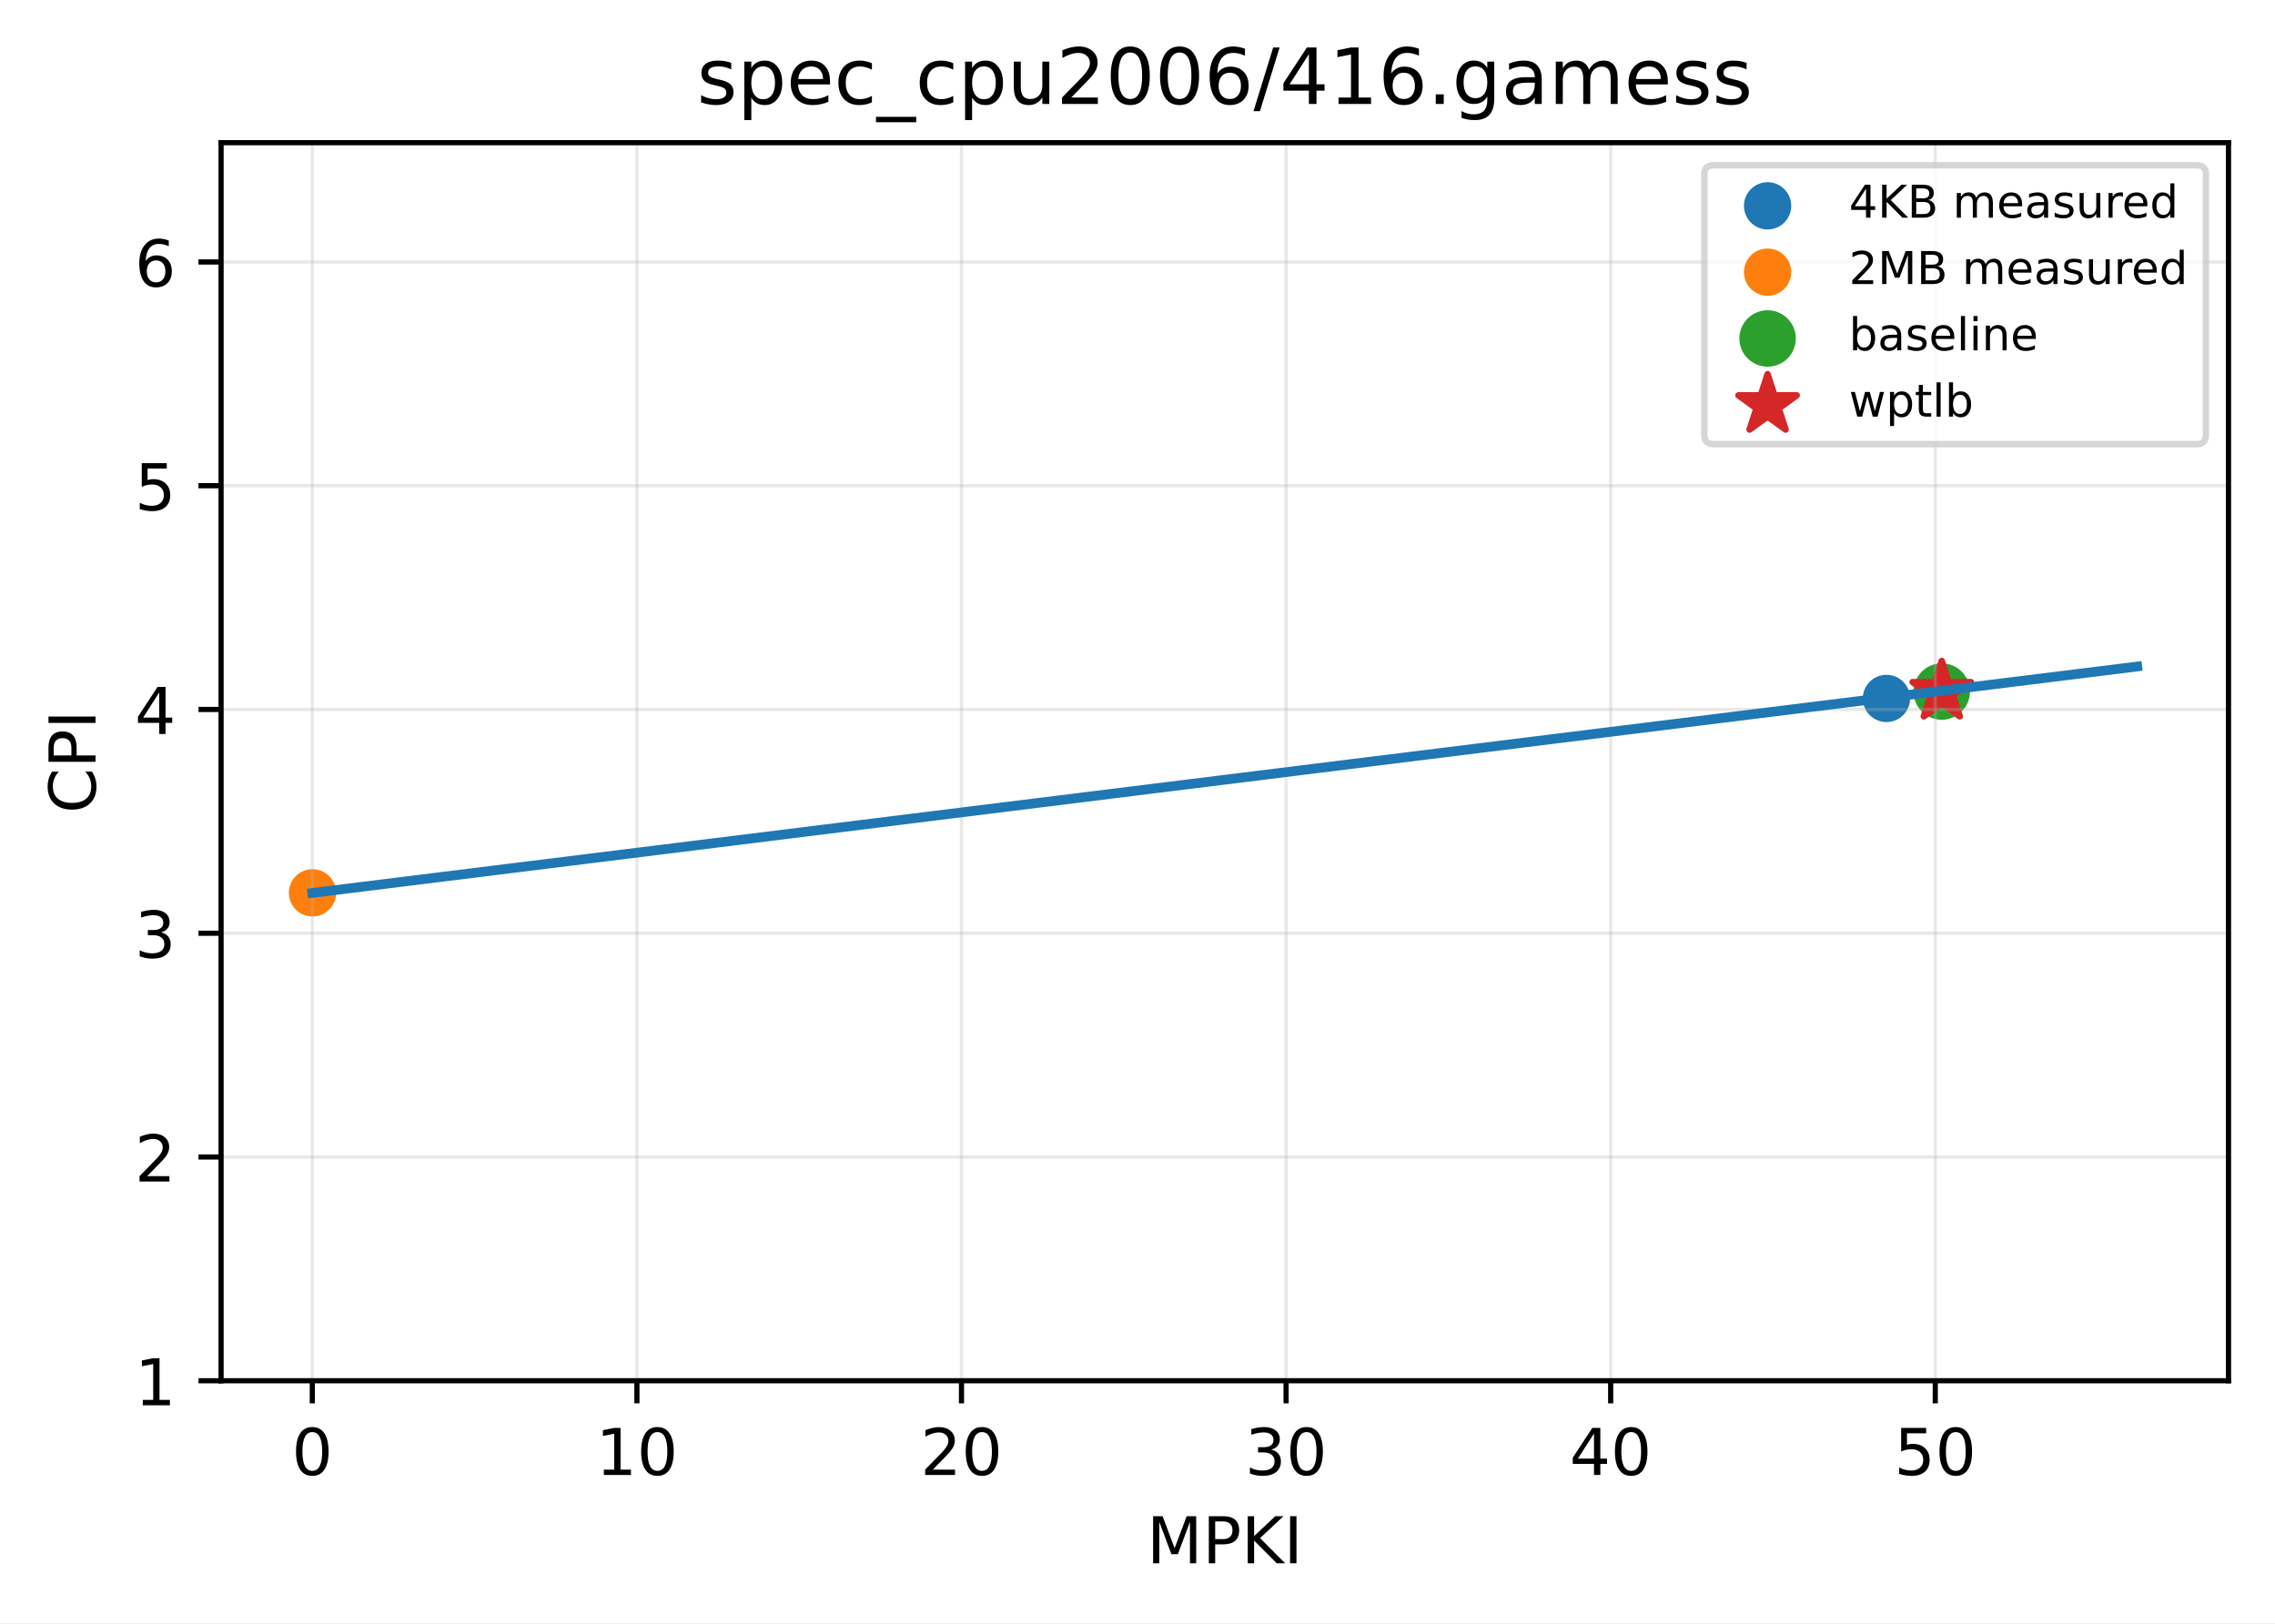
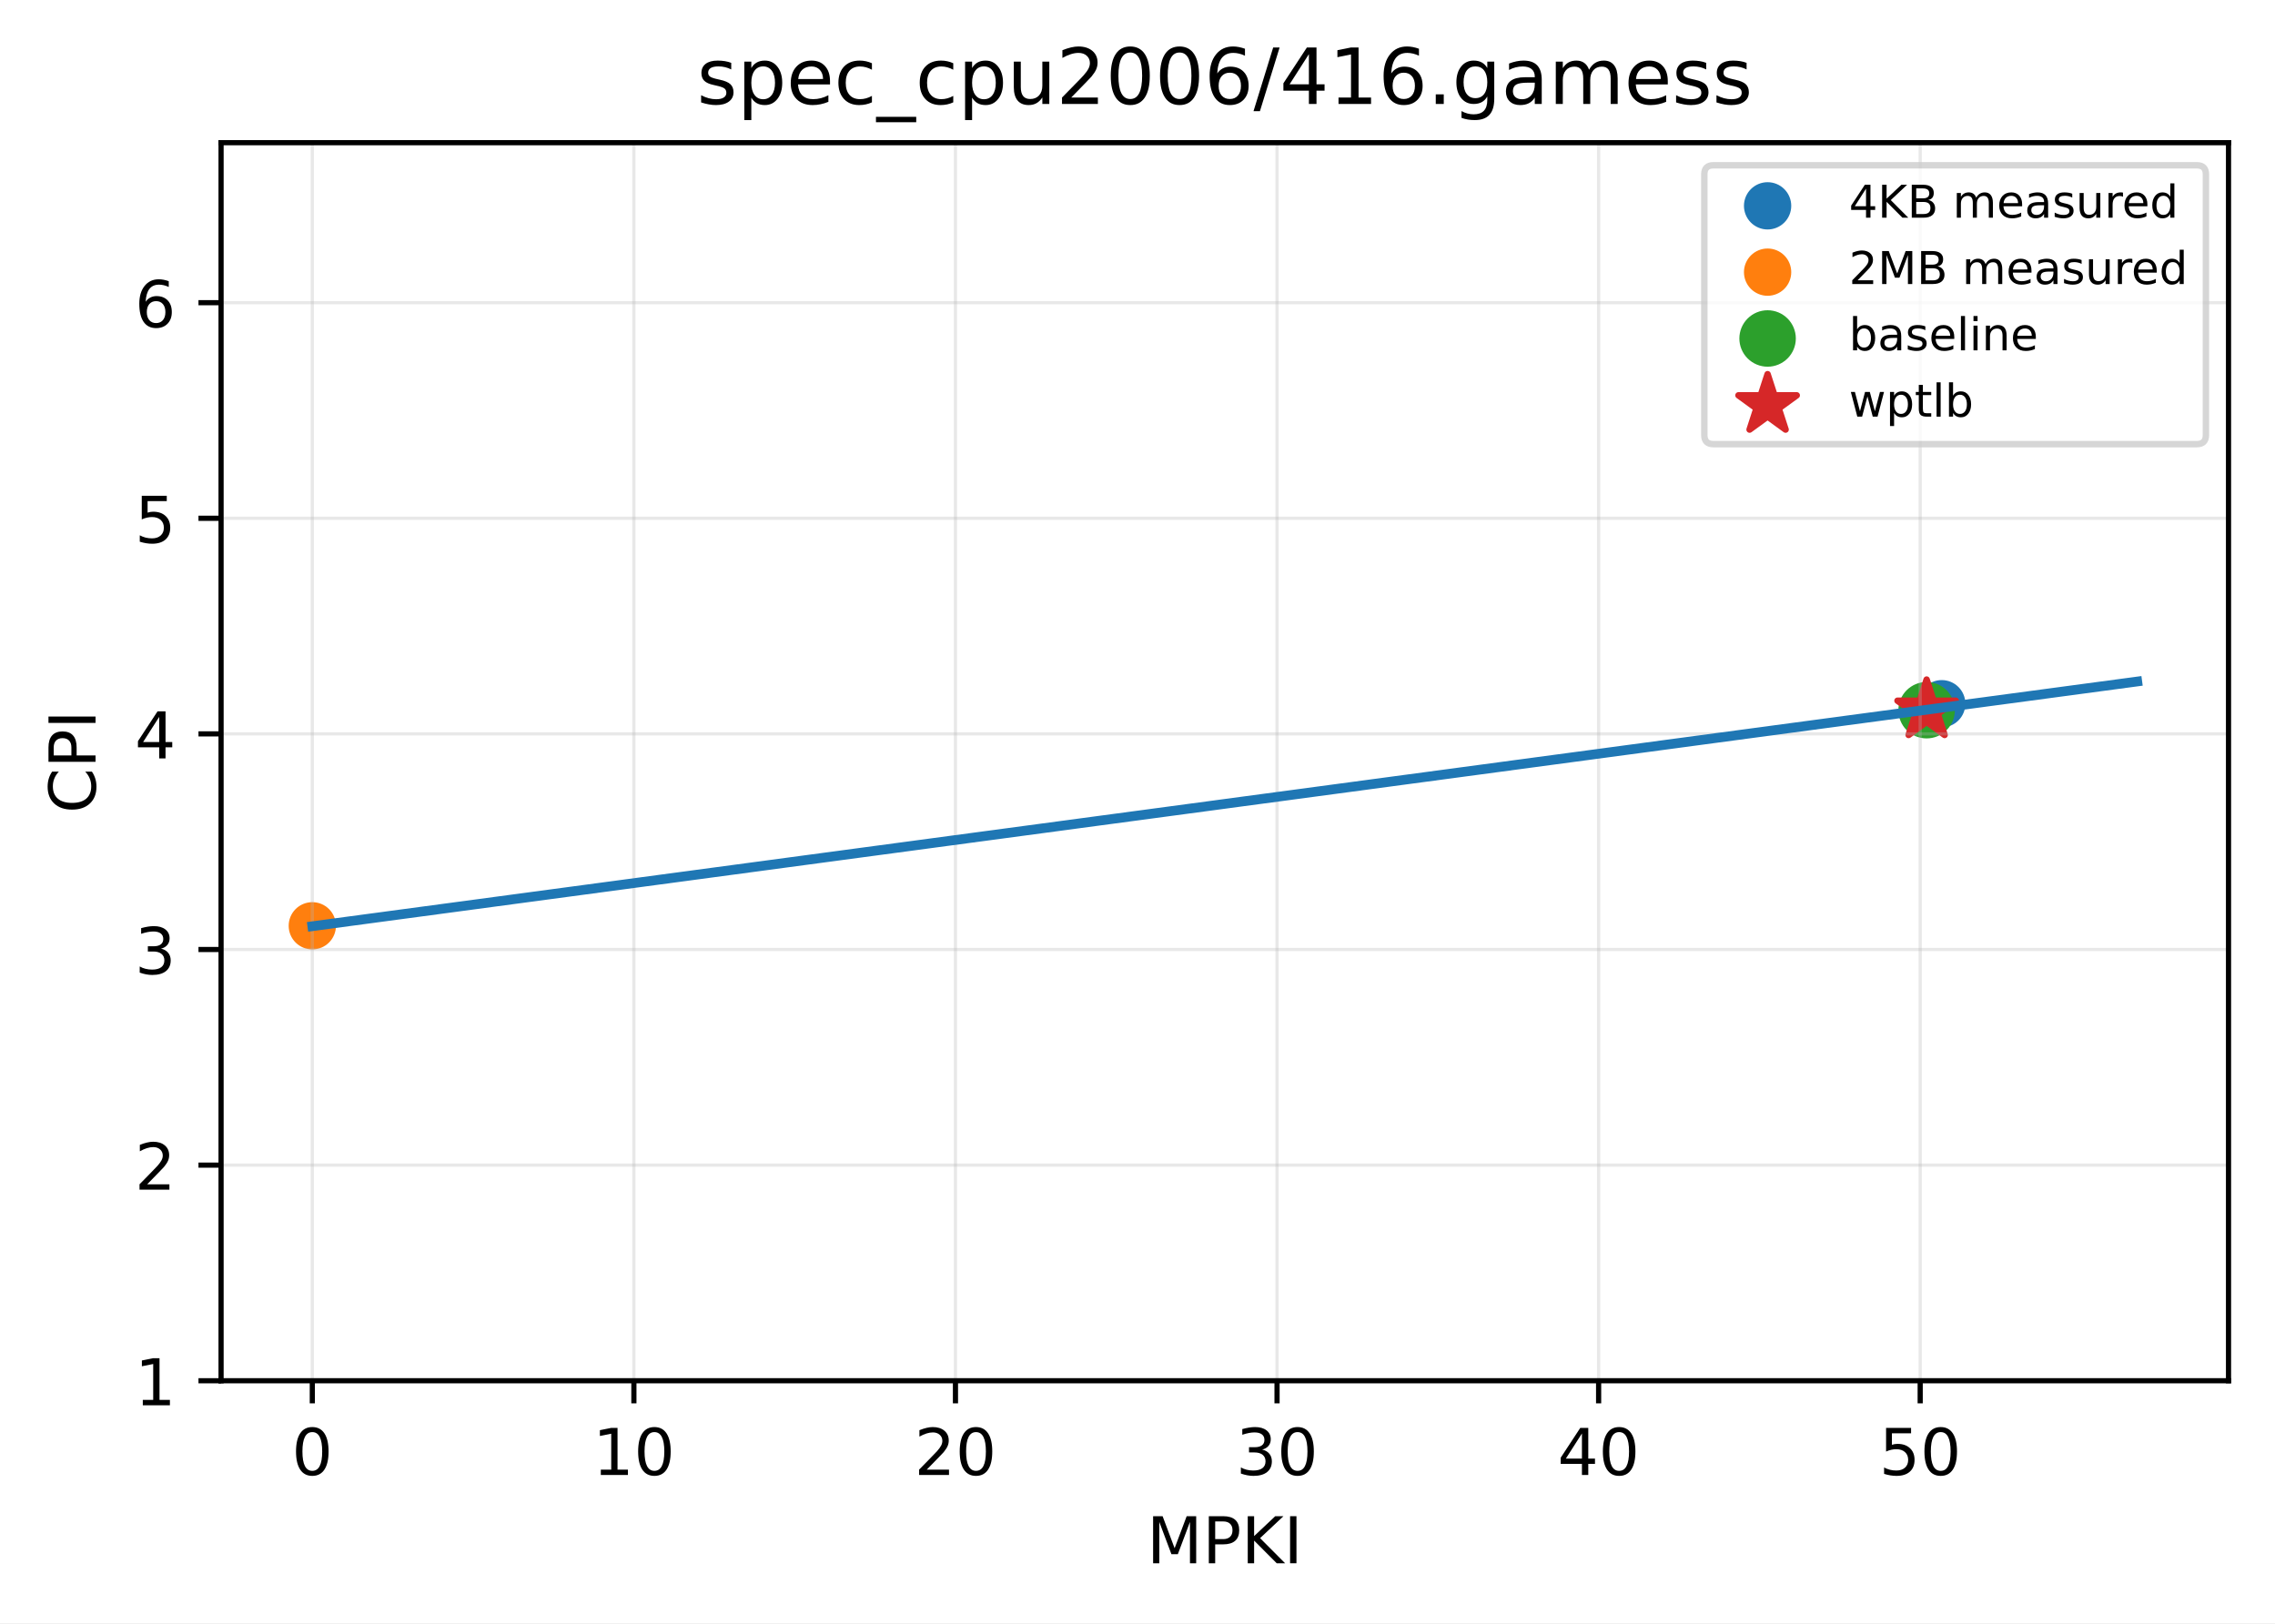
<svg xmlns="http://www.w3.org/2000/svg" xmlns:xlink="http://www.w3.org/1999/xlink" width="352.371pt" height="251.463pt" viewBox="0 0 352.371 251.463" version="1.1">
  <defs>
    <style type="text/css">*{stroke-linejoin: round; stroke-linecap: butt}</style>
  </defs>
  <g id="figure_1">
    <g id="patch_1">
      <path d="M 0 251.463  L 352.371 251.463  L 352.371 0  L 0 0  z " style="fill: #ffffff" />
    </g>
    <g id="axes_1">
      <g id="patch_2">
        <path d="M 34.241 213.906  L 345.171 213.906  L 345.171 22.106  L 34.241 22.106  z " style="fill: #ffffff" />
      </g>
      <g id="PathCollection_1">
        <defs>
-           <path id="m30d498fbc5" d="M 0 3.162  C 0.839 3.162 1.643 2.829 2.236 2.236  C 2.829 1.643 3.162 0.839 3.162 0  C 3.162 -0.839 2.829 -1.643 2.236 -2.236  C 1.643 -2.829 0.839 -3.162 0 -3.162  C -0.839 -3.162 -1.643 -2.829 -2.236 -2.236  C -2.829 -1.643 -3.162 -0.839 -3.162 0  C -3.162 0.839 -2.829 1.643 -2.236 2.236  C -1.643 2.829 -0.839 3.162 0 3.162  z " style="stroke: #1f77b4" />
+           <path id="m32ae34c8e4" d="M 0 3.162  C 0.839 3.162 1.643 2.829 2.236 2.236  C 2.829 1.643 3.162 0.839 3.162 0  C 3.162 -0.839 2.829 -1.643 2.236 -2.236  C 1.643 -2.829 0.839 -3.162 0 -3.162  C -0.839 -3.162 -1.643 -2.829 -2.236 -2.236  C -2.829 -1.643 -3.162 -0.839 -3.162 0  C -3.162 0.839 -2.829 1.643 -2.236 2.236  C -1.643 2.829 -0.839 3.162 0 3.162  z " style="stroke: #1f77b4" />
        </defs>
-         <g clip-path="url(#p7bc6289865)">
-           <use xlink:href="#m30d498fbc5" x="292.192" y="108.203" style="fill: #1f77b4; stroke: #1f77b4" />
+         <g clip-path="url(#p80c4a266d4)">
+           <use xlink:href="#m32ae34c8e4" x="300.752" y="109.021" style="fill: #1f77b4; stroke: #1f77b4" />
        </g>
      </g>
      <g id="PathCollection_2">
        <defs>
-           <path id="m44c56034ff" d="M 0 3.162  C 0.839 3.162 1.643 2.829 2.236 2.236  C 2.829 1.643 3.162 0.839 3.162 0  C 3.162 -0.839 2.829 -1.643 2.236 -2.236  C 1.643 -2.829 0.839 -3.162 0 -3.162  C -0.839 -3.162 -1.643 -2.829 -2.236 -2.236  C -2.829 -1.643 -3.162 -0.839 -3.162 0  C -3.162 0.839 -2.829 1.643 -2.236 2.236  C -1.643 2.829 -0.839 3.162 0 3.162  z " style="stroke: #ff7f0e" />
+           <path id="m498fa10794" d="M 0 3.162  C 0.839 3.162 1.643 2.829 2.236 2.236  C 2.829 1.643 3.162 0.839 3.162 0  C 3.162 -0.839 2.829 -1.643 2.236 -2.236  C 1.643 -2.829 0.839 -3.162 0 -3.162  C -0.839 -3.162 -1.643 -2.829 -2.236 -2.236  C -2.829 -1.643 -3.162 -0.839 -3.162 0  C -3.162 0.839 -2.829 1.643 -2.236 2.236  C -1.643 2.829 -0.839 3.162 0 3.162  z " style="stroke: #ff7f0e" />
        </defs>
-         <g clip-path="url(#p7bc6289865)">
-           <use xlink:href="#m44c56034ff" x="48.4" y="138.317" style="fill: #ff7f0e; stroke: #ff7f0e" />
+         <g clip-path="url(#p80c4a266d4)">
+           <use xlink:href="#m498fa10794" x="48.374" y="143.426" style="fill: #ff7f0e; stroke: #ff7f0e" />
        </g>
      </g>
      <g id="PathCollection_3">
        <defs>
-           <path id="md99b915eb0" d="M 0 3.873  C 1.027 3.873 2.012 3.465 2.739 2.739  C 3.465 2.012 3.873 1.027 3.873 0  C 3.873 -1.027 3.465 -2.012 2.739 -2.739  C 2.012 -3.465 1.027 -3.873 0 -3.873  C -1.027 -3.873 -2.012 -3.465 -2.739 -2.739  C -3.465 -2.012 -3.873 -1.027 -3.873 0  C -3.873 1.027 -3.465 2.012 -2.739 2.739  C -2.012 3.465 -1.027 3.873 0 3.873  z " style="stroke: #2ca02c" />
+           <path id="m02b238a36e" d="M 0 3.873  C 1.027 3.873 2.012 3.465 2.739 2.739  C 3.465 2.012 3.873 1.027 3.873 0  C 3.873 -1.027 3.465 -2.012 2.739 -2.739  C 2.012 -3.465 1.027 -3.873 0 -3.873  C -1.027 -3.873 -2.012 -3.465 -2.739 -2.739  C -3.465 -2.012 -3.873 -1.027 -3.873 0  C -3.873 1.027 -3.465 2.012 -2.739 2.739  C -2.012 3.465 -1.027 3.873 0 3.873  z " style="stroke: #2ca02c" />
        </defs>
-         <g clip-path="url(#p7bc6289865)">
-           <use xlink:href="#md99b915eb0" x="300.755" y="107.139" style="fill: #2ca02c; stroke: #2ca02c" />
+         <g clip-path="url(#p80c4a266d4)">
+           <use xlink:href="#m02b238a36e" x="298.411" y="110.023" style="fill: #2ca02c; stroke: #2ca02c" />
        </g>
      </g>
      <g id="PathCollection_4">
        <defs>
-           <path id="mbaf9c14aa1" d="M 0 -4.743  L -1.065 -1.466  L -4.511 -1.466  L -1.723 0.56  L -2.788 3.838  L -0 1.812  L 2.788 3.838  L 1.723 0.56  L 4.511 -1.466  L 1.065 -1.466  z " style="stroke: #d62728" />
+           <path id="m4e674f7fae" d="M 0 -4.743  L -1.065 -1.466  L -4.511 -1.466  L -1.723 0.56  L -2.788 3.838  L -0 1.812  L 2.788 3.838  L 1.723 0.56  L 4.511 -1.466  L 1.065 -1.466  z " style="stroke: #d62728" />
        </defs>
-         <g clip-path="url(#p7bc6289865)">
-           <use xlink:href="#mbaf9c14aa1" x="300.755" y="107.139" style="fill: #d62728; stroke: #d62728" />
+         <g clip-path="url(#p80c4a266d4)">
+           <use xlink:href="#m4e674f7fae" x="298.411" y="110.023" style="fill: #d62728; stroke: #d62728" />
        </g>
      </g>
      <g id="matplotlib.axis_1">
        <g id="xtick_1">
          <g id="line2d_1">
-             <path d="M 48.374 213.906  L 48.374 22.106  " clip-path="url(#p7bc6289865)" style="fill: none; stroke: #b0b0b0; stroke-opacity: 0.3; stroke-width: 0.5; stroke-linecap: square" />
+             <path d="M 48.374 213.906  L 48.374 22.106  " clip-path="url(#p80c4a266d4)" style="fill: none; stroke: #b0b0b0; stroke-opacity: 0.3; stroke-width: 0.5; stroke-linecap: square" />
          </g>
          <g id="line2d_2">
            <defs>
-               <path id="m3e07d31b20" d="M 0 0  L 0 3.5  " style="stroke: #000000; stroke-width: 0.8" />
-             </defs>
-             <g>
-               <use xlink:href="#m3e07d31b20" x="48.374" y="213.906" style="stroke: #000000; stroke-width: 0.8" />
+               <path id="mfb63cdafbe" d="M 0 0  L 0 3.5  " style="stroke: #000000; stroke-width: 0.8" />
+             </defs>
+             <g>
+               <use xlink:href="#mfb63cdafbe" x="48.374" y="213.906" style="stroke: #000000; stroke-width: 0.8" />
            </g>
          </g>
          <g id="text_1">
            <g transform="translate(45.19256 228.5047) scale(0.1 -0.1)">
              <defs>
                <path id="DejaVuSans-30" d="M 2034 4250  Q 1547 4250 1301 3770  Q 1056 3291 1056 2328  Q 1056 1369 1301 889  Q 1547 409 2034 409  Q 2525 409 2770 889  Q 3016 1369 3016 2328  Q 3016 3291 2770 3770  Q 2525 4250 2034 4250  z M 2034 4750  Q 2819 4750 3233 4129  Q 3647 3509 3647 2328  Q 3647 1150 3233 529  Q 2819 -91 2034 -91  Q 1250 -91 836 529  Q 422 1150 422 2328  Q 422 3509 836 4129  Q 1250 4750 2034 4750  z " transform="scale(0.015625)" />
              </defs>
              <use xlink:href="#DejaVuSans-30" />
            </g>
          </g>
        </g>
        <g id="xtick_2">
          <g id="line2d_3">
-             <path d="M 98.649 213.906  L 98.649 22.106  " clip-path="url(#p7bc6289865)" style="fill: none; stroke: #b0b0b0; stroke-opacity: 0.3; stroke-width: 0.5; stroke-linecap: square" />
+             <path d="M 98.182 213.906  L 98.182 22.106  " clip-path="url(#p80c4a266d4)" style="fill: none; stroke: #b0b0b0; stroke-opacity: 0.3; stroke-width: 0.5; stroke-linecap: square" />
          </g>
          <g id="line2d_4">
            <g>
-               <use xlink:href="#m3e07d31b20" x="98.649" y="213.906" style="stroke: #000000; stroke-width: 0.8" />
+               <use xlink:href="#mfb63cdafbe" x="98.182" y="213.906" style="stroke: #000000; stroke-width: 0.8" />
            </g>
          </g>
          <g id="text_2">
-             <g transform="translate(92.28642 228.5047) scale(0.1 -0.1)">
+             <g transform="translate(91.81953 228.5047) scale(0.1 -0.1)">
              <defs>
                <path id="DejaVuSans-31" d="M 794 531  L 1825 531  L 1825 4091  L 703 3866  L 703 4441  L 1819 4666  L 2450 4666  L 2450 531  L 3481 531  L 3481 0  L 794 0  L 794 531  z " transform="scale(0.015625)" />
              </defs>
              <use xlink:href="#DejaVuSans-31" />
              <use xlink:href="#DejaVuSans-30" x="63.623" />
            </g>
          </g>
        </g>
        <g id="xtick_3">
          <g id="line2d_5">
-             <path d="M 148.924 213.906  L 148.924 22.106  " clip-path="url(#p7bc6289865)" style="fill: none; stroke: #b0b0b0; stroke-opacity: 0.3; stroke-width: 0.5; stroke-linecap: square" />
+             <path d="M 147.99 213.906  L 147.99 22.106  " clip-path="url(#p80c4a266d4)" style="fill: none; stroke: #b0b0b0; stroke-opacity: 0.3; stroke-width: 0.5; stroke-linecap: square" />
          </g>
          <g id="line2d_6">
            <g>
-               <use xlink:href="#m3e07d31b20" x="148.924" y="213.906" style="stroke: #000000; stroke-width: 0.8" />
+               <use xlink:href="#mfb63cdafbe" x="147.99" y="213.906" style="stroke: #000000; stroke-width: 0.8" />
            </g>
          </g>
          <g id="text_3">
-             <g transform="translate(142.5615 228.5047) scale(0.1 -0.1)">
+             <g transform="translate(141.6277 228.5047) scale(0.1 -0.1)">
              <defs>
                <path id="DejaVuSans-32" d="M 1228 531  L 3431 531  L 3431 0  L 469 0  L 469 531  Q 828 903 1448 1529  Q 2069 2156 2228 2338  Q 2531 2678 2651 2914  Q 2772 3150 2772 3378  Q 2772 3750 2511 3984  Q 2250 4219 1831 4219  Q 1534 4219 1204 4116  Q 875 4013 500 3803  L 500 4441  Q 881 4594 1212 4672  Q 1544 4750 1819 4750  Q 2544 4750 2975 4387  Q 3406 4025 3406 3419  Q 3406 3131 3298 2873  Q 3191 2616 2906 2266  Q 2828 2175 2409 1742  Q 1991 1309 1228 531  z " transform="scale(0.015625)" />
              </defs>
              <use xlink:href="#DejaVuSans-32" />
              <use xlink:href="#DejaVuSans-30" x="63.623" />
            </g>
          </g>
        </g>
        <g id="xtick_4">
          <g id="line2d_7">
-             <path d="M 199.199 213.906  L 199.199 22.106  " clip-path="url(#p7bc6289865)" style="fill: none; stroke: #b0b0b0; stroke-opacity: 0.3; stroke-width: 0.5; stroke-linecap: square" />
+             <path d="M 197.798 213.906  L 197.798 22.106  " clip-path="url(#p80c4a266d4)" style="fill: none; stroke: #b0b0b0; stroke-opacity: 0.3; stroke-width: 0.5; stroke-linecap: square" />
          </g>
          <g id="line2d_8">
            <g>
-               <use xlink:href="#m3e07d31b20" x="199.199" y="213.906" style="stroke: #000000; stroke-width: 0.8" />
+               <use xlink:href="#mfb63cdafbe" x="197.798" y="213.906" style="stroke: #000000; stroke-width: 0.8" />
            </g>
          </g>
          <g id="text_4">
-             <g transform="translate(192.8366 228.5047) scale(0.1 -0.1)">
+             <g transform="translate(191.436 228.5047) scale(0.1 -0.1)">
              <defs>
                <path id="DejaVuSans-33" d="M 2597 2516  Q 3050 2419 3304 2112  Q 3559 1806 3559 1356  Q 3559 666 3084 287  Q 2609 -91 1734 -91  Q 1441 -91 1130 -33  Q 819 25 488 141  L 488 750  Q 750 597 1062 519  Q 1375 441 1716 441  Q 2309 441 2620 675  Q 2931 909 2931 1356  Q 2931 1769 2642 2001  Q 2353 2234 1838 2234  L 1294 2234  L 1294 2753  L 1863 2753  Q 2328 2753 2575 2939  Q 2822 3125 2822 3475  Q 2822 3834 2567 4026  Q 2313 4219 1838 4219  Q 1578 4219 1281 4162  Q 984 4106 628 3988  L 628 4550  Q 988 4650 1302 4700  Q 1616 4750 1894 4750  Q 2613 4750 3031 4423  Q 3450 4097 3450 3541  Q 3450 3153 3228 2886  Q 3006 2619 2597 2516  z " transform="scale(0.015625)" />
              </defs>
              <use xlink:href="#DejaVuSans-33" />
              <use xlink:href="#DejaVuSans-30" x="63.623" />
            </g>
          </g>
        </g>
        <g id="xtick_5">
          <g id="line2d_9">
-             <path d="M 249.474 213.906  L 249.474 22.106  " clip-path="url(#p7bc6289865)" style="fill: none; stroke: #b0b0b0; stroke-opacity: 0.3; stroke-width: 0.5; stroke-linecap: square" />
+             <path d="M 247.607 213.906  L 247.607 22.106  " clip-path="url(#p80c4a266d4)" style="fill: none; stroke: #b0b0b0; stroke-opacity: 0.3; stroke-width: 0.5; stroke-linecap: square" />
          </g>
          <g id="line2d_10">
            <g>
-               <use xlink:href="#m3e07d31b20" x="249.474" y="213.906" style="stroke: #000000; stroke-width: 0.8" />
+               <use xlink:href="#mfb63cdafbe" x="247.607" y="213.906" style="stroke: #000000; stroke-width: 0.8" />
            </g>
          </g>
          <g id="text_5">
-             <g transform="translate(243.1117 228.5047) scale(0.1 -0.1)">
+             <g transform="translate(241.2442 228.5047) scale(0.1 -0.1)">
              <defs>
                <path id="DejaVuSans-34" d="M 2419 4116  L 825 1625  L 2419 1625  L 2419 4116  z M 2253 4666  L 3047 4666  L 3047 1625  L 3713 1625  L 3713 1100  L 3047 1100  L 3047 0  L 2419 0  L 2419 1100  L 313 1100  L 313 1709  L 2253 4666  z " transform="scale(0.015625)" />
              </defs>
              <use xlink:href="#DejaVuSans-34" />
              <use xlink:href="#DejaVuSans-30" x="63.623" />
            </g>
          </g>
        </g>
        <g id="xtick_6">
          <g id="line2d_11">
-             <path d="M 299.749 213.906  L 299.749 22.106  " clip-path="url(#p7bc6289865)" style="fill: none; stroke: #b0b0b0; stroke-opacity: 0.3; stroke-width: 0.5; stroke-linecap: square" />
+             <path d="M 297.415 213.906  L 297.415 22.106  " clip-path="url(#p80c4a266d4)" style="fill: none; stroke: #b0b0b0; stroke-opacity: 0.3; stroke-width: 0.5; stroke-linecap: square" />
          </g>
          <g id="line2d_12">
            <g>
-               <use xlink:href="#m3e07d31b20" x="299.749" y="213.906" style="stroke: #000000; stroke-width: 0.8" />
+               <use xlink:href="#mfb63cdafbe" x="297.415" y="213.906" style="stroke: #000000; stroke-width: 0.8" />
            </g>
          </g>
          <g id="text_6">
-             <g transform="translate(293.3868 228.5047) scale(0.1 -0.1)">
+             <g transform="translate(291.0524 228.5047) scale(0.1 -0.1)">
              <defs>
                <path id="DejaVuSans-35" d="M 691 4666  L 3169 4666  L 3169 4134  L 1269 4134  L 1269 2991  Q 1406 3038 1543 3061  Q 1681 3084 1819 3084  Q 2600 3084 3056 2656  Q 3513 2228 3513 1497  Q 3513 744 3044 326  Q 2575 -91 1722 -91  Q 1428 -91 1123 -41  Q 819 9 494 109  L 494 744  Q 775 591 1075 516  Q 1375 441 1709 441  Q 2250 441 2565 725  Q 2881 1009 2881 1497  Q 2881 1984 2565 2268  Q 2250 2553 1709 2553  Q 1456 2553 1204 2497  Q 953 2441 691 2322  L 691 4666  z " transform="scale(0.015625)" />
              </defs>
              <use xlink:href="#DejaVuSans-35" />
              <use xlink:href="#DejaVuSans-30" x="63.623" />
            </g>
          </g>
        </g>
        <g id="text_7">
          <g transform="translate(177.6228 242.1828) scale(0.1 -0.1)">
            <defs>
              <path id="DejaVuSans-4d" d="M 628 4666  L 1569 4666  L 2759 1491  L 3956 4666  L 4897 4666  L 4897 0  L 4281 0  L 4281 4097  L 3078 897  L 2444 897  L 1241 4097  L 1241 0  L 628 0  L 628 4666  z " transform="scale(0.015625)" />
              <path id="DejaVuSans-50" d="M 1259 4147  L 1259 2394  L 2053 2394  Q 2494 2394 2734 2622  Q 2975 2850 2975 3272  Q 2975 3691 2734 3919  Q 2494 4147 2053 4147  L 1259 4147  z M 628 4666  L 2053 4666  Q 2838 4666 3239 4311  Q 3641 3956 3641 3272  Q 3641 2581 3239 2228  Q 2838 1875 2053 1875  L 1259 1875  L 1259 0  L 628 0  L 628 4666  z " transform="scale(0.015625)" />
              <path id="DejaVuSans-4b" d="M 628 4666  L 1259 4666  L 1259 2694  L 3353 4666  L 4166 4666  L 1850 2491  L 4331 0  L 3500 0  L 1259 2247  L 1259 0  L 628 0  L 628 4666  z " transform="scale(0.015625)" />
              <path id="DejaVuSans-49" d="M 628 4666  L 1259 4666  L 1259 0  L 628 0  L 628 4666  z " transform="scale(0.015625)" />
            </defs>
            <use xlink:href="#DejaVuSans-4d" />
            <use xlink:href="#DejaVuSans-50" x="86.279" />
            <use xlink:href="#DejaVuSans-4b" x="146.582" />
            <use xlink:href="#DejaVuSans-49" x="212.158" />
          </g>
        </g>
      </g>
      <g id="matplotlib.axis_2">
        <g id="ytick_1">
          <g id="line2d_13">
-             <path d="M 34.241 213.906  L 345.171 213.906  " clip-path="url(#p7bc6289865)" style="fill: none; stroke: #b0b0b0; stroke-opacity: 0.3; stroke-width: 0.5; stroke-linecap: square" />
+             <path d="M 34.241 213.906  L 345.171 213.906  " clip-path="url(#p80c4a266d4)" style="fill: none; stroke: #b0b0b0; stroke-opacity: 0.3; stroke-width: 0.5; stroke-linecap: square" />
          </g>
          <g id="line2d_14">
            <defs>
-               <path id="m39db616959" d="M 0 0  L -3.5 0  " style="stroke: #000000; stroke-width: 0.8" />
-             </defs>
-             <g>
-               <use xlink:href="#m39db616959" x="34.241" y="213.906" style="stroke: #000000; stroke-width: 0.8" />
+               <path id="m8d00ffe4f6" d="M 0 0  L -3.5 0  " style="stroke: #000000; stroke-width: 0.8" />
+             </defs>
+             <g>
+               <use xlink:href="#m8d00ffe4f6" x="34.241" y="213.906" style="stroke: #000000; stroke-width: 0.8" />
            </g>
          </g>
          <g id="text_8">
            <g transform="translate(20.87813 217.7055) scale(0.1 -0.1)">
              <use xlink:href="#DejaVuSans-31" />
            </g>
          </g>
        </g>
        <g id="ytick_2">
          <g id="line2d_15">
-             <path d="M 34.241 179.242  L 345.171 179.242  " clip-path="url(#p7bc6289865)" style="fill: none; stroke: #b0b0b0; stroke-opacity: 0.3; stroke-width: 0.5; stroke-linecap: square" />
+             <path d="M 34.241 180.503  L 345.171 180.503  " clip-path="url(#p80c4a266d4)" style="fill: none; stroke: #b0b0b0; stroke-opacity: 0.3; stroke-width: 0.5; stroke-linecap: square" />
          </g>
          <g id="line2d_16">
            <g>
-               <use xlink:href="#m39db616959" x="34.241" y="179.242" style="stroke: #000000; stroke-width: 0.8" />
+               <use xlink:href="#m8d00ffe4f6" x="34.241" y="180.503" style="stroke: #000000; stroke-width: 0.8" />
            </g>
          </g>
          <g id="text_9">
-             <g transform="translate(20.87813 183.0407) scale(0.1 -0.1)">
+             <g transform="translate(20.87813 184.3025) scale(0.1 -0.1)">
              <use xlink:href="#DejaVuSans-32" />
            </g>
          </g>
        </g>
        <g id="ytick_3">
          <g id="line2d_17">
-             <path d="M 34.241 144.577  L 345.171 144.577  " clip-path="url(#p7bc6289865)" style="fill: none; stroke: #b0b0b0; stroke-opacity: 0.3; stroke-width: 0.5; stroke-linecap: square" />
+             <path d="M 34.241 147.1  L 345.171 147.1  " clip-path="url(#p80c4a266d4)" style="fill: none; stroke: #b0b0b0; stroke-opacity: 0.3; stroke-width: 0.5; stroke-linecap: square" />
          </g>
          <g id="line2d_18">
            <g>
-               <use xlink:href="#m39db616959" x="34.241" y="144.577" style="stroke: #000000; stroke-width: 0.8" />
+               <use xlink:href="#m8d00ffe4f6" x="34.241" y="147.1" style="stroke: #000000; stroke-width: 0.8" />
            </g>
          </g>
          <g id="text_10">
-             <g transform="translate(20.87813 148.376) scale(0.1 -0.1)">
+             <g transform="translate(20.87813 150.8995) scale(0.1 -0.1)">
              <use xlink:href="#DejaVuSans-33" />
            </g>
          </g>
        </g>
        <g id="ytick_4">
          <g id="line2d_19">
-             <path d="M 34.241 109.912  L 345.171 109.912  " clip-path="url(#p7bc6289865)" style="fill: none; stroke: #b0b0b0; stroke-opacity: 0.3; stroke-width: 0.5; stroke-linecap: square" />
+             <path d="M 34.241 113.697  L 345.171 113.697  " clip-path="url(#p80c4a266d4)" style="fill: none; stroke: #b0b0b0; stroke-opacity: 0.3; stroke-width: 0.5; stroke-linecap: square" />
          </g>
          <g id="line2d_20">
            <g>
-               <use xlink:href="#m39db616959" x="34.241" y="109.912" style="stroke: #000000; stroke-width: 0.8" />
+               <use xlink:href="#m8d00ffe4f6" x="34.241" y="113.697" style="stroke: #000000; stroke-width: 0.8" />
            </g>
          </g>
          <g id="text_11">
-             <g transform="translate(20.87813 113.7113) scale(0.1 -0.1)">
+             <g transform="translate(20.87813 117.4965) scale(0.1 -0.1)">
              <use xlink:href="#DejaVuSans-34" />
            </g>
          </g>
        </g>
        <g id="ytick_5">
          <g id="line2d_21">
-             <path d="M 34.241 75.247  L 345.171 75.247  " clip-path="url(#p7bc6289865)" style="fill: none; stroke: #b0b0b0; stroke-opacity: 0.3; stroke-width: 0.5; stroke-linecap: square" />
+             <path d="M 34.241 80.294  L 345.171 80.294  " clip-path="url(#p80c4a266d4)" style="fill: none; stroke: #b0b0b0; stroke-opacity: 0.3; stroke-width: 0.5; stroke-linecap: square" />
          </g>
          <g id="line2d_22">
            <g>
-               <use xlink:href="#m39db616959" x="34.241" y="75.247" style="stroke: #000000; stroke-width: 0.8" />
+               <use xlink:href="#m8d00ffe4f6" x="34.241" y="80.294" style="stroke: #000000; stroke-width: 0.8" />
            </g>
          </g>
          <g id="text_12">
-             <g transform="translate(20.87813 79.04651) scale(0.1 -0.1)">
+             <g transform="translate(20.87813 84.09349) scale(0.1 -0.1)">
              <use xlink:href="#DejaVuSans-35" />
            </g>
          </g>
        </g>
        <g id="ytick_6">
          <g id="line2d_23">
-             <path d="M 34.241 40.583  L 345.171 40.583  " clip-path="url(#p7bc6289865)" style="fill: none; stroke: #b0b0b0; stroke-opacity: 0.3; stroke-width: 0.5; stroke-linecap: square" />
+             <path d="M 34.241 46.891  L 345.171 46.891  " clip-path="url(#p80c4a266d4)" style="fill: none; stroke: #b0b0b0; stroke-opacity: 0.3; stroke-width: 0.5; stroke-linecap: square" />
          </g>
          <g id="line2d_24">
            <g>
-               <use xlink:href="#m39db616959" x="34.241" y="40.583" style="stroke: #000000; stroke-width: 0.8" />
+               <use xlink:href="#m8d00ffe4f6" x="34.241" y="46.891" style="stroke: #000000; stroke-width: 0.8" />
            </g>
          </g>
          <g id="text_13">
-             <g transform="translate(20.87813 44.38177) scale(0.1 -0.1)">
+             <g transform="translate(20.87813 50.69049) scale(0.1 -0.1)">
              <defs>
                <path id="DejaVuSans-36" d="M 2113 2584  Q 1688 2584 1439 2293  Q 1191 2003 1191 1497  Q 1191 994 1439 701  Q 1688 409 2113 409  Q 2538 409 2786 701  Q 3034 994 3034 1497  Q 3034 2003 2786 2293  Q 2538 2584 2113 2584  z M 3366 4563  L 3366 3988  Q 3128 4100 2886 4159  Q 2644 4219 2406 4219  Q 1781 4219 1451 3797  Q 1122 3375 1075 2522  Q 1259 2794 1537 2939  Q 1816 3084 2150 3084  Q 2853 3084 3261 2657  Q 3669 2231 3669 1497  Q 3669 778 3244 343  Q 2819 -91 2113 -91  Q 1303 -91 875 529  Q 447 1150 447 2328  Q 447 3434 972 4092  Q 1497 4750 2381 4750  Q 2619 4750 2861 4703  Q 3103 4656 3366 4563  z " transform="scale(0.015625)" />
              </defs>
              <use xlink:href="#DejaVuSans-36" />
            </g>
          </g>
        </g>
        <g id="text_14">
          <g transform="translate(14.79844 125.9875) rotate(-90) scale(0.1 -0.1)">
            <defs>
              <path id="DejaVuSans-43" d="M 4122 4306  L 4122 3641  Q 3803 3938 3442 4084  Q 3081 4231 2675 4231  Q 1875 4231 1450 3742  Q 1025 3253 1025 2328  Q 1025 1406 1450 917  Q 1875 428 2675 428  Q 3081 428 3442 575  Q 3803 722 4122 1019  L 4122 359  Q 3791 134 3420 21  Q 3050 -91 2638 -91  Q 1578 -91 968 557  Q 359 1206 359 2328  Q 359 3453 968 4101  Q 1578 4750 2638 4750  Q 3056 4750 3426 4639  Q 3797 4528 4122 4306  z " transform="scale(0.015625)" />
            </defs>
            <use xlink:href="#DejaVuSans-43" />
            <use xlink:href="#DejaVuSans-50" x="69.824" />
            <use xlink:href="#DejaVuSans-49" x="130.127" />
          </g>
        </g>
      </g>
      <g id="line2d_25">
-         <path d="M 48.374 138.337  L 51.2 137.986  L 54.027 137.635  L 56.854 137.285  L 59.68 136.934  L 62.507 136.583  L 65.334 136.232  L 68.16 135.881  L 70.987 135.531  L 73.814 135.18  L 76.64 134.829  L 79.467 134.478  L 82.293 134.127  L 85.12 133.777  L 87.947 133.426  L 90.773 133.075  L 93.6 132.724  L 96.427 132.373  L 99.253 132.022  L 102.08 131.672  L 104.907 131.321  L 107.733 130.97  L 110.56 130.619  L 113.386 130.268  L 116.213 129.918  L 119.04 129.567  L 121.866 129.216  L 124.693 128.865  L 127.52 128.514  L 130.346 128.164  L 133.173 127.813  L 136 127.462  L 138.826 127.111  L 141.653 126.76  L 144.479 126.409  L 147.306 126.059  L 150.133 125.708  L 152.959 125.357  L 155.786 125.006  L 158.613 124.655  L 161.439 124.305  L 164.266 123.954  L 167.093 123.603  L 169.919 123.252  L 172.746 122.901  L 175.572 122.55  L 178.399 122.2  L 181.226 121.849  L 184.052 121.498  L 186.879 121.147  L 189.706 120.796  L 192.532 120.446  L 195.359 120.095  L 198.186 119.744  L 201.012 119.393  L 203.839 119.042  L 206.665 118.692  L 209.492 118.341  L 212.319 117.99  L 215.145 117.639  L 217.972 117.288  L 220.799 116.937  L 223.625 116.587  L 226.452 116.236  L 229.279 115.885  L 232.105 115.534  L 234.932 115.183  L 237.758 114.833  L 240.585 114.482  L 243.412 114.131  L 246.238 113.78  L 249.065 113.429  L 251.892 113.078  L 254.718 112.728  L 257.545 112.377  L 260.372 112.026  L 263.198 111.675  L 266.025 111.324  L 268.851 110.974  L 271.678 110.623  L 274.505 110.272  L 277.331 109.921  L 280.158 109.57  L 282.985 109.22  L 285.811 108.869  L 288.638 108.518  L 291.465 108.167  L 294.291 107.816  L 297.118 107.465  L 299.944 107.115  L 302.771 106.764  L 305.598 106.413  L 308.424 106.062  L 311.251 105.711  L 314.078 105.361  L 316.904 105.01  L 319.731 104.659  L 322.558 104.308  L 325.384 103.957  L 328.211 103.606  L 331.037 103.256  " clip-path="url(#p7bc6289865)" style="fill: none; stroke: #1f77b4; stroke-width: 1.5; stroke-linecap: square" />
+         <path d="M 48.374 143.493  L 51.2 143.114  L 54.027 142.734  L 56.854 142.355  L 59.68 141.976  L 62.507 141.597  L 65.334 141.218  L 68.16 140.839  L 70.987 140.46  L 73.814 140.081  L 76.64 139.701  L 79.467 139.322  L 82.293 138.943  L 85.12 138.564  L 87.947 138.185  L 90.773 137.806  L 93.6 137.427  L 96.427 137.048  L 99.253 136.668  L 102.08 136.289  L 104.907 135.91  L 107.733 135.531  L 110.56 135.152  L 113.386 134.773  L 116.213 134.394  L 119.04 134.015  L 121.866 133.635  L 124.693 133.256  L 127.52 132.877  L 130.346 132.498  L 133.173 132.119  L 136 131.74  L 138.826 131.361  L 141.653 130.982  L 144.479 130.602  L 147.306 130.223  L 150.133 129.844  L 152.959 129.465  L 155.786 129.086  L 158.613 128.707  L 161.439 128.328  L 164.266 127.949  L 167.093 127.569  L 169.919 127.19  L 172.746 126.811  L 175.572 126.432  L 178.399 126.053  L 181.226 125.674  L 184.052 125.295  L 186.879 124.916  L 189.706 124.536  L 192.532 124.157  L 195.359 123.778  L 198.186 123.399  L 201.012 123.02  L 203.839 122.641  L 206.665 122.262  L 209.492 121.883  L 212.319 121.503  L 215.145 121.124  L 217.972 120.745  L 220.799 120.366  L 223.625 119.987  L 226.452 119.608  L 229.279 119.229  L 232.105 118.85  L 234.932 118.47  L 237.758 118.091  L 240.585 117.712  L 243.412 117.333  L 246.238 116.954  L 249.065 116.575  L 251.892 116.196  L 254.718 115.816  L 257.545 115.437  L 260.372 115.058  L 263.198 114.679  L 266.025 114.3  L 268.851 113.921  L 271.678 113.542  L 274.505 113.163  L 277.331 112.783  L 280.158 112.404  L 282.985 112.025  L 285.811 111.646  L 288.638 111.267  L 291.465 110.888  L 294.291 110.509  L 297.118 110.13  L 299.944 109.75  L 302.771 109.371  L 305.598 108.992  L 308.424 108.613  L 311.251 108.234  L 314.078 107.855  L 316.904 107.476  L 319.731 107.097  L 322.558 106.717  L 325.384 106.338  L 328.211 105.959  L 331.037 105.58  " clip-path="url(#p80c4a266d4)" style="fill: none; stroke: #1f77b4; stroke-width: 1.5; stroke-linecap: square" />
      </g>
      <g id="patch_3">
        <path d="M 34.241 213.906  L 34.241 22.106  " style="fill: none; stroke: #000000; stroke-width: 0.8; stroke-linejoin: miter; stroke-linecap: square" />
      </g>
      <g id="patch_4">
        <path d="M 345.171 213.906  L 345.171 22.106  " style="fill: none; stroke: #000000; stroke-width: 0.8; stroke-linejoin: miter; stroke-linecap: square" />
      </g>
      <g id="patch_5">
        <path d="M 34.241 213.906  L 345.171 213.906  " style="fill: none; stroke: #000000; stroke-width: 0.8; stroke-linejoin: miter; stroke-linecap: square" />
      </g>
      <g id="patch_6">
        <path d="M 34.241 22.106  L 345.171 22.106  " style="fill: none; stroke: #000000; stroke-width: 0.8; stroke-linejoin: miter; stroke-linecap: square" />
      </g>
      <g id="text_15">
        <g transform="translate(107.9453 16.10625) scale(0.12 -0.12)">
          <defs>
            <path id="DejaVuSans-73" d="M 2834 3397  L 2834 2853  Q 2591 2978 2328 3040  Q 2066 3103 1784 3103  Q 1356 3103 1142 2972  Q 928 2841 928 2578  Q 928 2378 1081 2264  Q 1234 2150 1697 2047  L 1894 2003  Q 2506 1872 2764 1633  Q 3022 1394 3022 966  Q 3022 478 2636 193  Q 2250 -91 1575 -91  Q 1294 -91 989 -36  Q 684 19 347 128  L 347 722  Q 666 556 975 473  Q 1284 391 1588 391  Q 1994 391 2212 530  Q 2431 669 2431 922  Q 2431 1156 2273 1281  Q 2116 1406 1581 1522  L 1381 1569  Q 847 1681 609 1914  Q 372 2147 372 2553  Q 372 3047 722 3315  Q 1072 3584 1716 3584  Q 2034 3584 2315 3537  Q 2597 3491 2834 3397  z " transform="scale(0.015625)" />
            <path id="DejaVuSans-70" d="M 1159 525  L 1159 -1331  L 581 -1331  L 581 3500  L 1159 3500  L 1159 2969  Q 1341 3281 1617 3432  Q 1894 3584 2278 3584  Q 2916 3584 3314 3078  Q 3713 2572 3713 1747  Q 3713 922 3314 415  Q 2916 -91 2278 -91  Q 1894 -91 1617 61  Q 1341 213 1159 525  z M 3116 1747  Q 3116 2381 2855 2742  Q 2594 3103 2138 3103  Q 1681 3103 1420 2742  Q 1159 2381 1159 1747  Q 1159 1113 1420 752  Q 1681 391 2138 391  Q 2594 391 2855 752  Q 3116 1113 3116 1747  z " transform="scale(0.015625)" />
            <path id="DejaVuSans-65" d="M 3597 1894  L 3597 1613  L 953 1613  Q 991 1019 1311 708  Q 1631 397 2203 397  Q 2534 397 2845 478  Q 3156 559 3463 722  L 3463 178  Q 3153 47 2828 -22  Q 2503 -91 2169 -91  Q 1331 -91 842 396  Q 353 884 353 1716  Q 353 2575 817 3079  Q 1281 3584 2069 3584  Q 2775 3584 3186 3129  Q 3597 2675 3597 1894  z M 3022 2063  Q 3016 2534 2758 2815  Q 2500 3097 2075 3097  Q 1594 3097 1305 2825  Q 1016 2553 972 2059  L 3022 2063  z " transform="scale(0.015625)" />
            <path id="DejaVuSans-63" d="M 3122 3366  L 3122 2828  Q 2878 2963 2633 3030  Q 2388 3097 2138 3097  Q 1578 3097 1268 2742  Q 959 2388 959 1747  Q 959 1106 1268 751  Q 1578 397 2138 397  Q 2388 397 2633 464  Q 2878 531 3122 666  L 3122 134  Q 2881 22 2623 -34  Q 2366 -91 2075 -91  Q 1284 -91 818 406  Q 353 903 353 1747  Q 353 2603 823 3093  Q 1294 3584 2113 3584  Q 2378 3584 2631 3529  Q 2884 3475 3122 3366  z " transform="scale(0.015625)" />
            <path id="DejaVuSans-5f" d="M 3263 -1063  L 3263 -1509  L -63 -1509  L -63 -1063  L 3263 -1063  z " transform="scale(0.015625)" />
            <path id="DejaVuSans-75" d="M 544 1381  L 544 3500  L 1119 3500  L 1119 1403  Q 1119 906 1312 657  Q 1506 409 1894 409  Q 2359 409 2629 706  Q 2900 1003 2900 1516  L 2900 3500  L 3475 3500  L 3475 0  L 2900 0  L 2900 538  Q 2691 219 2414 64  Q 2138 -91 1772 -91  Q 1169 -91 856 284  Q 544 659 544 1381  z M 1991 3584  L 1991 3584  z " transform="scale(0.015625)" />
            <path id="DejaVuSans-2f" d="M 1625 4666  L 2156 4666  L 531 -594  L 0 -594  L 1625 4666  z " transform="scale(0.015625)" />
            <path id="DejaVuSans-2e" d="M 684 794  L 1344 794  L 1344 0  L 684 0  L 684 794  z " transform="scale(0.015625)" />
            <path id="DejaVuSans-67" d="M 2906 1791  Q 2906 2416 2648 2759  Q 2391 3103 1925 3103  Q 1463 3103 1205 2759  Q 947 2416 947 1791  Q 947 1169 1205 825  Q 1463 481 1925 481  Q 2391 481 2648 825  Q 2906 1169 2906 1791  z M 3481 434  Q 3481 -459 3084 -895  Q 2688 -1331 1869 -1331  Q 1566 -1331 1297 -1286  Q 1028 -1241 775 -1147  L 775 -588  Q 1028 -725 1275 -790  Q 1522 -856 1778 -856  Q 2344 -856 2625 -561  Q 2906 -266 2906 331  L 2906 616  Q 2728 306 2450 153  Q 2172 0 1784 0  Q 1141 0 747 490  Q 353 981 353 1791  Q 353 2603 747 3093  Q 1141 3584 1784 3584  Q 2172 3584 2450 3431  Q 2728 3278 2906 2969  L 2906 3500  L 3481 3500  L 3481 434  z " transform="scale(0.015625)" />
            <path id="DejaVuSans-61" d="M 2194 1759  Q 1497 1759 1228 1600  Q 959 1441 959 1056  Q 959 750 1161 570  Q 1363 391 1709 391  Q 2188 391 2477 730  Q 2766 1069 2766 1631  L 2766 1759  L 2194 1759  z M 3341 1997  L 3341 0  L 2766 0  L 2766 531  Q 2569 213 2275 61  Q 1981 -91 1556 -91  Q 1019 -91 701 211  Q 384 513 384 1019  Q 384 1609 779 1909  Q 1175 2209 1959 2209  L 2766 2209  L 2766 2266  Q 2766 2663 2505 2880  Q 2244 3097 1772 3097  Q 1472 3097 1187 3025  Q 903 2953 641 2809  L 641 3341  Q 956 3463 1253 3523  Q 1550 3584 1831 3584  Q 2591 3584 2966 3190  Q 3341 2797 3341 1997  z " transform="scale(0.015625)" />
            <path id="DejaVuSans-6d" d="M 3328 2828  Q 3544 3216 3844 3400  Q 4144 3584 4550 3584  Q 5097 3584 5394 3201  Q 5691 2819 5691 2113  L 5691 0  L 5113 0  L 5113 2094  Q 5113 2597 4934 2840  Q 4756 3084 4391 3084  Q 3944 3084 3684 2787  Q 3425 2491 3425 1978  L 3425 0  L 2847 0  L 2847 2094  Q 2847 2600 2669 2842  Q 2491 3084 2119 3084  Q 1678 3084 1418 2786  Q 1159 2488 1159 1978  L 1159 0  L 581 0  L 581 3500  L 1159 3500  L 1159 2956  Q 1356 3278 1631 3431  Q 1906 3584 2284 3584  Q 2666 3584 2933 3390  Q 3200 3197 3328 2828  z " transform="scale(0.015625)" />
          </defs>
          <use xlink:href="#DejaVuSans-73" />
          <use xlink:href="#DejaVuSans-70" x="52.1" />
          <use xlink:href="#DejaVuSans-65" x="115.576" />
          <use xlink:href="#DejaVuSans-63" x="177.1" />
          <use xlink:href="#DejaVuSans-5f" x="232.08" />
          <use xlink:href="#DejaVuSans-63" x="282.08" />
          <use xlink:href="#DejaVuSans-70" x="337.061" />
          <use xlink:href="#DejaVuSans-75" x="400.537" />
          <use xlink:href="#DejaVuSans-32" x="463.916" />
          <use xlink:href="#DejaVuSans-30" x="527.539" />
          <use xlink:href="#DejaVuSans-30" x="591.162" />
          <use xlink:href="#DejaVuSans-36" x="654.785" />
          <use xlink:href="#DejaVuSans-2f" x="718.408" />
          <use xlink:href="#DejaVuSans-34" x="752.1" />
          <use xlink:href="#DejaVuSans-31" x="815.723" />
          <use xlink:href="#DejaVuSans-36" x="879.346" />
          <use xlink:href="#DejaVuSans-2e" x="942.969" />
          <use xlink:href="#DejaVuSans-67" x="974.756" />
          <use xlink:href="#DejaVuSans-61" x="1038.232" />
          <use xlink:href="#DejaVuSans-6d" x="1099.512" />
          <use xlink:href="#DejaVuSans-65" x="1196.924" />
          <use xlink:href="#DejaVuSans-73" x="1258.447" />
          <use xlink:href="#DejaVuSans-73" x="1310.547" />
        </g>
      </g>
      <g id="legend_1">
        <g id="patch_7">
          <path d="M 265.38 68.805  L 340.271 68.805  Q 341.671 68.805 341.671 67.405  L 341.671 27.006  Q 341.671 25.606 340.271 25.606  L 265.38 25.606  Q 263.98 25.606 263.98 27.006  L 263.98 67.405  Q 263.98 68.805 265.38 68.805  z " style="fill: #ffffff; opacity: 0.8; stroke: #cccccc; stroke-linejoin: miter" />
        </g>
        <g id="PathCollection_5">
          <g>
-             <use xlink:href="#m30d498fbc5" x="273.78" y="31.888" style="fill: #1f77b4; stroke: #1f77b4" />
+             <use xlink:href="#m32ae34c8e4" x="273.78" y="31.888" style="fill: #1f77b4; stroke: #1f77b4" />
          </g>
        </g>
        <g id="text_16">
          <g transform="translate(286.3805 33.72516) scale(0.07 -0.07)">
            <defs>
              <path id="DejaVuSans-42" d="M 1259 2228  L 1259 519  L 2272 519  Q 2781 519 3026 730  Q 3272 941 3272 1375  Q 3272 1813 3026 2020  Q 2781 2228 2272 2228  L 1259 2228  z M 1259 4147  L 1259 2741  L 2194 2741  Q 2656 2741 2882 2914  Q 3109 3088 3109 3444  Q 3109 3797 2882 3972  Q 2656 4147 2194 4147  L 1259 4147  z M 628 4666  L 2241 4666  Q 2963 4666 3353 4366  Q 3744 4066 3744 3513  Q 3744 3084 3544 2831  Q 3344 2578 2956 2516  Q 3422 2416 3680 2098  Q 3938 1781 3938 1306  Q 3938 681 3513 340  Q 3088 0 2303 0  L 628 0  L 628 4666  z " transform="scale(0.015625)" />
              <path id="DejaVuSans-20" transform="scale(0.015625)" />
              <path id="DejaVuSans-72" d="M 2631 2963  Q 2534 3019 2420 3045  Q 2306 3072 2169 3072  Q 1681 3072 1420 2755  Q 1159 2438 1159 1844  L 1159 0  L 581 0  L 581 3500  L 1159 3500  L 1159 2956  Q 1341 3275 1631 3429  Q 1922 3584 2338 3584  Q 2397 3584 2469 3576  Q 2541 3569 2628 3553  L 2631 2963  z " transform="scale(0.015625)" />
              <path id="DejaVuSans-64" d="M 2906 2969  L 2906 4863  L 3481 4863  L 3481 0  L 2906 0  L 2906 525  Q 2725 213 2448 61  Q 2172 -91 1784 -91  Q 1150 -91 751 415  Q 353 922 353 1747  Q 353 2572 751 3078  Q 1150 3584 1784 3584  Q 2172 3584 2448 3432  Q 2725 3281 2906 2969  z M 947 1747  Q 947 1113 1208 752  Q 1469 391 1925 391  Q 2381 391 2643 752  Q 2906 1113 2906 1747  Q 2906 2381 2643 2742  Q 2381 3103 1925 3103  Q 1469 3103 1208 2742  Q 947 2381 947 1747  z " transform="scale(0.015625)" />
            </defs>
            <use xlink:href="#DejaVuSans-34" />
            <use xlink:href="#DejaVuSans-4b" x="63.623" />
            <use xlink:href="#DejaVuSans-42" x="129.199" />
            <use xlink:href="#DejaVuSans-20" x="197.803" />
            <use xlink:href="#DejaVuSans-6d" x="229.59" />
            <use xlink:href="#DejaVuSans-65" x="327.002" />
            <use xlink:href="#DejaVuSans-61" x="388.525" />
            <use xlink:href="#DejaVuSans-73" x="449.805" />
            <use xlink:href="#DejaVuSans-75" x="501.904" />
            <use xlink:href="#DejaVuSans-72" x="565.283" />
            <use xlink:href="#DejaVuSans-65" x="604.146" />
            <use xlink:href="#DejaVuSans-64" x="665.67" />
          </g>
        </g>
        <g id="PathCollection_6">
          <g>
-             <use xlink:href="#m44c56034ff" x="273.78" y="42.162" style="fill: #ff7f0e; stroke: #ff7f0e" />
+             <use xlink:href="#m498fa10794" x="273.78" y="42.162" style="fill: #ff7f0e; stroke: #ff7f0e" />
          </g>
        </g>
        <g id="text_17">
          <g transform="translate(286.3805 43.99984) scale(0.07 -0.07)">
            <use xlink:href="#DejaVuSans-32" />
            <use xlink:href="#DejaVuSans-4d" x="63.623" />
            <use xlink:href="#DejaVuSans-42" x="149.902" />
            <use xlink:href="#DejaVuSans-20" x="218.506" />
            <use xlink:href="#DejaVuSans-6d" x="250.293" />
            <use xlink:href="#DejaVuSans-65" x="347.705" />
            <use xlink:href="#DejaVuSans-61" x="409.229" />
            <use xlink:href="#DejaVuSans-73" x="470.508" />
            <use xlink:href="#DejaVuSans-75" x="522.607" />
            <use xlink:href="#DejaVuSans-72" x="585.986" />
            <use xlink:href="#DejaVuSans-65" x="624.85" />
            <use xlink:href="#DejaVuSans-64" x="686.373" />
          </g>
        </g>
        <g id="PathCollection_7">
          <g>
-             <use xlink:href="#md99b915eb0" x="273.78" y="52.437" style="fill: #2ca02c; stroke: #2ca02c" />
+             <use xlink:href="#m02b238a36e" x="273.78" y="52.437" style="fill: #2ca02c; stroke: #2ca02c" />
          </g>
        </g>
        <g id="text_18">
          <g transform="translate(286.3805 54.27453) scale(0.07 -0.07)">
            <defs>
              <path id="DejaVuSans-62" d="M 3116 1747  Q 3116 2381 2855 2742  Q 2594 3103 2138 3103  Q 1681 3103 1420 2742  Q 1159 2381 1159 1747  Q 1159 1113 1420 752  Q 1681 391 2138 391  Q 2594 391 2855 752  Q 3116 1113 3116 1747  z M 1159 2969  Q 1341 3281 1617 3432  Q 1894 3584 2278 3584  Q 2916 3584 3314 3078  Q 3713 2572 3713 1747  Q 3713 922 3314 415  Q 2916 -91 2278 -91  Q 1894 -91 1617 61  Q 1341 213 1159 525  L 1159 0  L 581 0  L 581 4863  L 1159 4863  L 1159 2969  z " transform="scale(0.015625)" />
              <path id="DejaVuSans-6c" d="M 603 4863  L 1178 4863  L 1178 0  L 603 0  L 603 4863  z " transform="scale(0.015625)" />
              <path id="DejaVuSans-69" d="M 603 3500  L 1178 3500  L 1178 0  L 603 0  L 603 3500  z M 603 4863  L 1178 4863  L 1178 4134  L 603 4134  L 603 4863  z " transform="scale(0.015625)" />
              <path id="DejaVuSans-6e" d="M 3513 2113  L 3513 0  L 2938 0  L 2938 2094  Q 2938 2591 2744 2837  Q 2550 3084 2163 3084  Q 1697 3084 1428 2787  Q 1159 2491 1159 1978  L 1159 0  L 581 0  L 581 3500  L 1159 3500  L 1159 2956  Q 1366 3272 1645 3428  Q 1925 3584 2291 3584  Q 2894 3584 3203 3211  Q 3513 2838 3513 2113  z " transform="scale(0.015625)" />
            </defs>
            <use xlink:href="#DejaVuSans-62" />
            <use xlink:href="#DejaVuSans-61" x="63.477" />
            <use xlink:href="#DejaVuSans-73" x="124.756" />
            <use xlink:href="#DejaVuSans-65" x="176.855" />
            <use xlink:href="#DejaVuSans-6c" x="238.379" />
            <use xlink:href="#DejaVuSans-69" x="266.162" />
            <use xlink:href="#DejaVuSans-6e" x="293.945" />
            <use xlink:href="#DejaVuSans-65" x="357.324" />
          </g>
        </g>
        <g id="PathCollection_8">
          <g>
-             <use xlink:href="#mbaf9c14aa1" x="273.78" y="62.712" style="fill: #d62728; stroke: #d62728" />
+             <use xlink:href="#m4e674f7fae" x="273.78" y="62.712" style="fill: #d62728; stroke: #d62728" />
          </g>
        </g>
        <g id="text_19">
          <g transform="translate(286.3805 64.54922) scale(0.07 -0.07)">
            <defs>
              <path id="DejaVuSans-77" d="M 269 3500  L 844 3500  L 1563 769  L 2278 3500  L 2956 3500  L 3675 769  L 4391 3500  L 4966 3500  L 4050 0  L 3372 0  L 2619 2869  L 1863 0  L 1184 0  L 269 3500  z " transform="scale(0.015625)" />
              <path id="DejaVuSans-74" d="M 1172 4494  L 1172 3500  L 2356 3500  L 2356 3053  L 1172 3053  L 1172 1153  Q 1172 725 1289 603  Q 1406 481 1766 481  L 2356 481  L 2356 0  L 1766 0  Q 1100 0 847 248  Q 594 497 594 1153  L 594 3053  L 172 3053  L 172 3500  L 594 3500  L 594 4494  L 1172 4494  z " transform="scale(0.015625)" />
            </defs>
            <use xlink:href="#DejaVuSans-77" />
            <use xlink:href="#DejaVuSans-70" x="81.787" />
            <use xlink:href="#DejaVuSans-74" x="145.264" />
            <use xlink:href="#DejaVuSans-6c" x="184.473" />
            <use xlink:href="#DejaVuSans-62" x="212.256" />
          </g>
        </g>
      </g>
    </g>
  </g>
  <defs>
-     <clipPath id="p7bc6289865">
+     <clipPath id="p80c4a266d4">
      <rect x="34.241" y="22.106" width="310.93" height="191.8" />
    </clipPath>
  </defs>
</svg>
